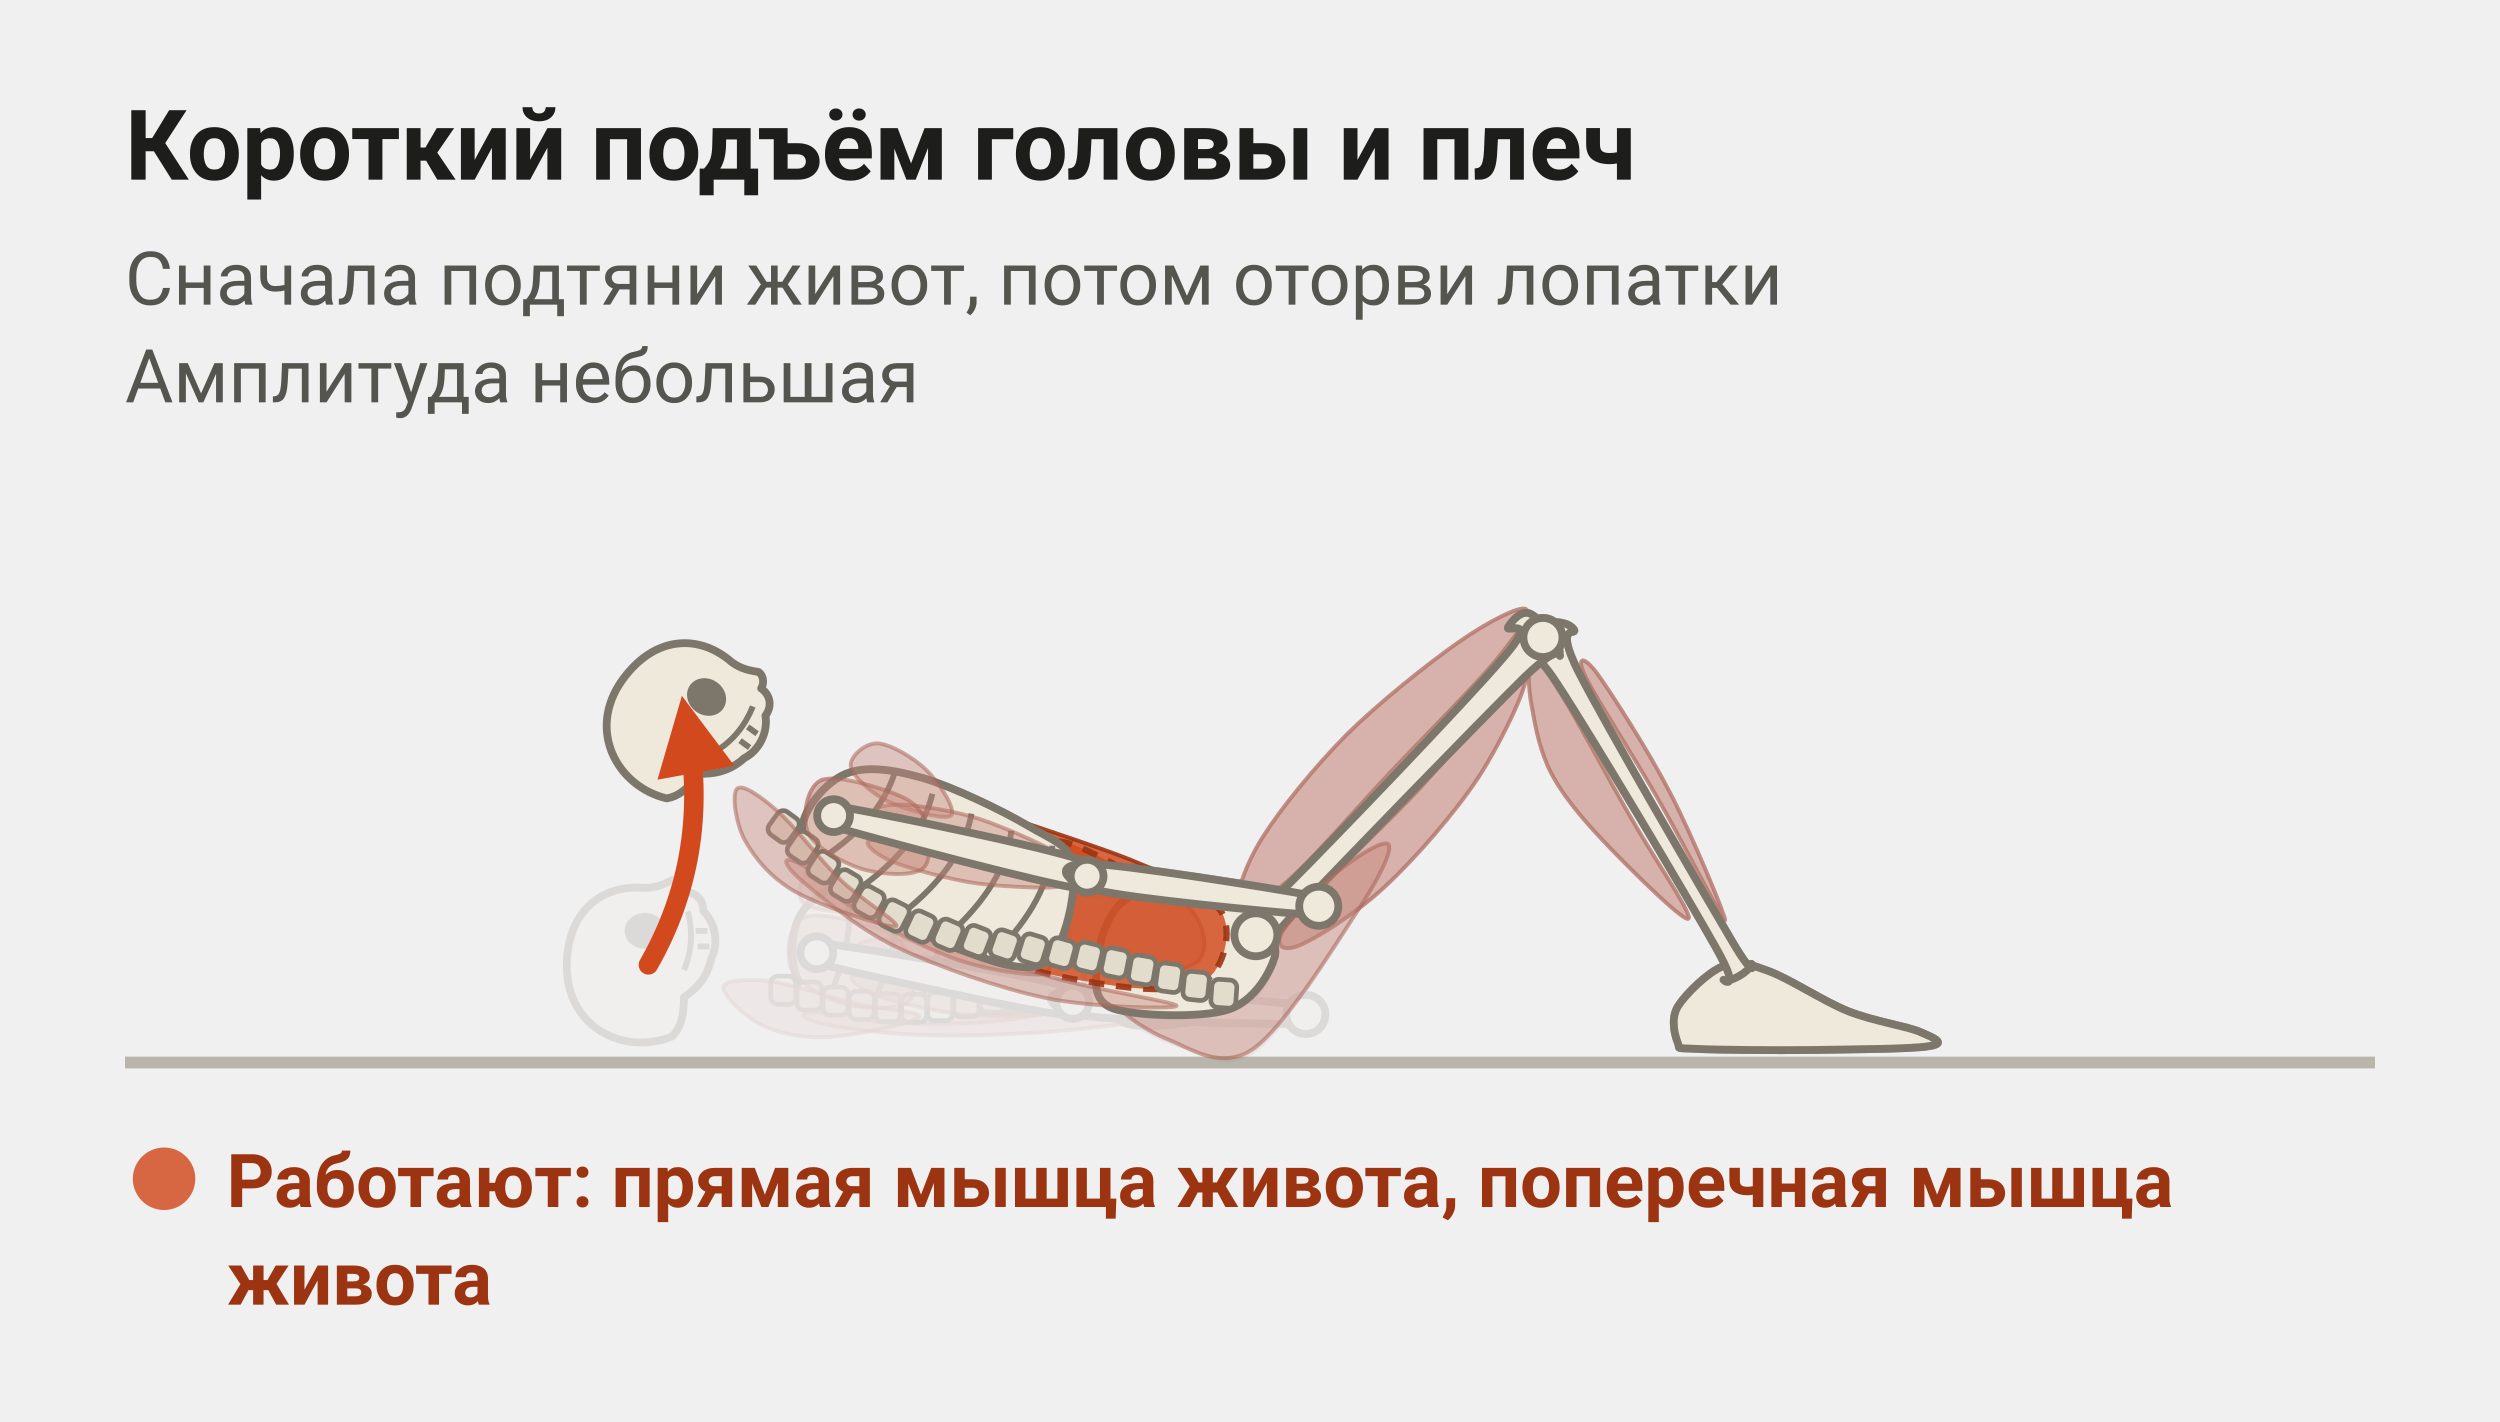
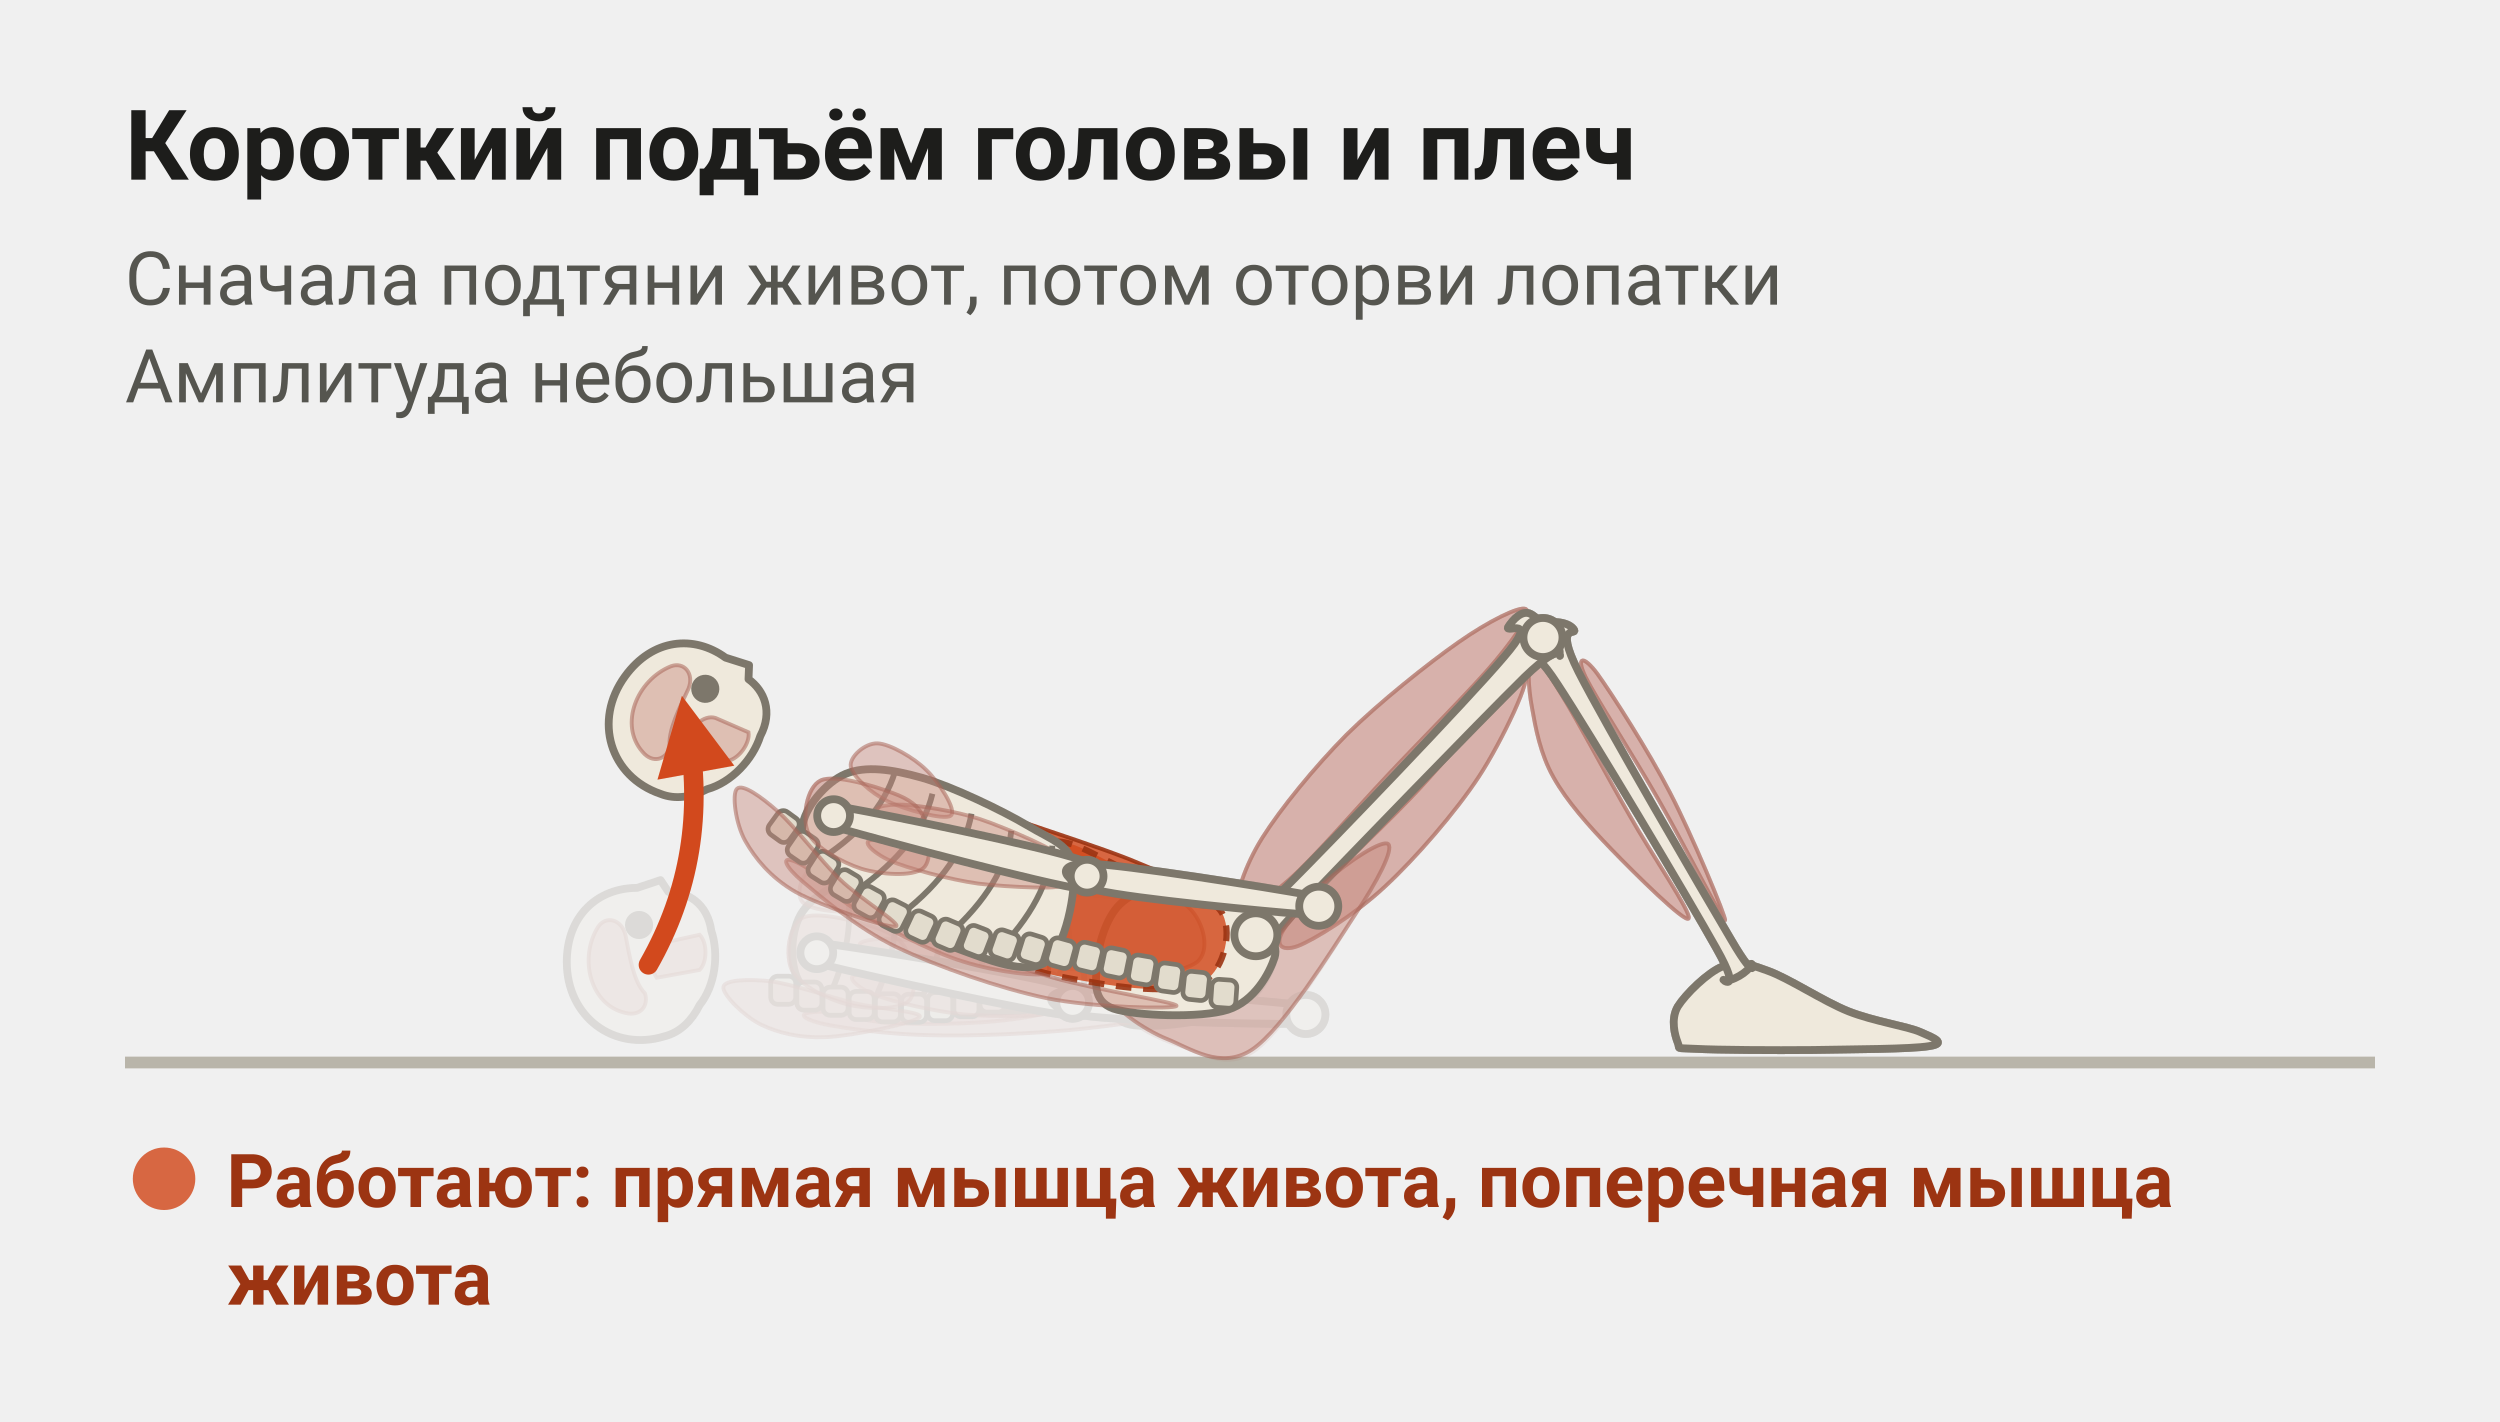
<svg xmlns="http://www.w3.org/2000/svg" viewBox="0 0 640 364" role="img" aria-label="Короткий подъём головы и плеч: Сначала подтяни живот, потом оторви лопатки">
  <style>
.bone{fill:#efe9dc;stroke:#7d776b;stroke-width:2;stroke-linejoin:round}
.joint{fill:#efe9dc;stroke:#7d776b;stroke-width:2}
.vert{fill:#e2dccd;stroke:#7d776b;stroke-width:1.2}
.m{fill:#c7867a;fill-opacity:.42;stroke:#a9665a;stroke-opacity:.55;stroke-width:1}
.on{fill:#d2491d;fill-opacity:.82;stroke:#9c3412;stroke-opacity:.9}
.plate{fill:#3a3a37;fill-opacity:.1;stroke:#3a3a37;stroke-width:3}
.bar{fill:#3a3a37}
.ghost{opacity:.18}
.ground{stroke:#b9b5aa;stroke-width:3}
.guide{stroke:#3d7fb8;stroke-width:2.5;stroke-dasharray:8 7;fill:none}
.arrow{stroke:#d2491d;stroke-width:5;fill:none;stroke-linecap:round;marker-end:url(#ah)}
.ahead{fill:#d2491d}
.lead{stroke:#6b6b66;stroke-width:1.5;fill:none}
.t{font:600 21px system-ui,-apple-system,"Segoe UI",Roboto,sans-serif;fill:#1d1d1b}
.s{font:400 18px system-ui,-apple-system,"Segoe UI",Roboto,sans-serif;fill:#55554f}
.ok{fill:#2e8b57}.bad{fill:#c0392b}
.balloon{fill:#3d7fb8;fill-opacity:.25;stroke:#3d7fb8;stroke-width:2}
@media (prefers-color-scheme:dark){
.bone,.joint{fill:#d9d3c4;stroke:#3b3934}.vert{fill:#c9c2b2;stroke:#3b3934}
.plate{fill:#ecebe6;fill-opacity:.12;stroke:#bdbbb3}.bar{fill:#bdbbb3}
.t{fill:#ecebe6}.s{fill:#a9a8a1}.lead{stroke:#9a9993}.ground{stroke:#55534d}
.arrow{stroke:#f0703f}.ahead{fill:#f0703f}.on{fill:#f0703f}
}
</style>
  <defs>
    <marker id="ah" viewBox="0 0 10 10" refX="6" refY="5" markerWidth="4" markerHeight="4" orient="auto">
      <path class="ahead" d="M0 0L10 5L0 10z" />
    </marker>
  </defs>
  <style>
.far{opacity:.5}.deep{stroke-dasharray:4 3;stroke-width:1.6}
.legend{font:600 19px system-ui,-apple-system,"Segoe UI",Roboto,sans-serif;fill:#9c3412}
.cue{font:400 19px system-ui,-apple-system,"Segoe UI",Roboto,sans-serif;fill:#55554f}
.ttl{font:700 25px system-ui,-apple-system,"Segoe UI",Roboto,sans-serif;fill:#1d1d1b}
.lg{fill:#d2491d;fill-opacity:.82}.okc{fill:#2e8b57}.badc{fill:#c0392b}
.mark{stroke:#fff;stroke-width:3.5;fill:none;stroke-linecap:round}
.floor{stroke:#b9b5aa;stroke-width:3}.equip{fill:#d9d5ca;stroke:#8f8a7e;stroke-width:2}
.cable{stroke:#8f8a7e;stroke-width:2;stroke-dasharray:6 5}
@media (prefers-color-scheme:dark){.legend{fill:#f59b72}.cue{fill:#a9a8a1}.ttl{fill:#ecebe6}
.lg{fill:#f0703f}.floor{stroke:#55534d}.equip{fill:#2c2c30;stroke:#77756d}.cable{stroke:#77756d}}
</style>
  <text class="ttl" x="32" y="46" text-anchor="start">Короткий подъём головы и плеч</text>
  <text class="cue" x="32" y="78" text-anchor="start">Сначала подтяни живот, потом оторви лопатки</text>
  <text class="cue" x="32" y="103" text-anchor="start">Амплитуда небольшая</text>
  <line class="floor" x1="32" y1="272" x2="608" y2="272" />
  <g class="ghost">
    <g class="far">
      <path class="m" d="M265.4 251.3C269.4 251.3 253.1 245.0 246.6 243.2C240.2 241.4 230.8 240.3 226.8 240.3C222.8 240.3 216.4 241.4 222.8 243.3C229.3 245.1 261.5 251.3 265.4 251.3Z" />
      <path class="m" d="M267.4 258.7C271.6 260.4 254.1 260.3 246.8 259.7C239.6 259.0 228.2 256.4 224.0 254.7C219.8 253.1 214.4 248.9 221.6 249.6C228.8 250.3 263.2 257.1 267.4 258.7Z" />
      <path class="m" d="M232.5 256.4C229.9 258.6 221.7 258.4 216.8 257.1C211.8 255.8 204.7 252.2 202.8 248.5C200.9 244.8 201.9 236.8 205.4 235.0C209.0 233.1 219.5 235.9 224.0 237.4C228.4 238.9 230.8 240.5 232.3 243.7C233.7 246.9 235.1 254.2 232.5 256.4Z" />
      <path class="bone" d="M273.9 260.0C284.2 260.9 283.0 255.5 272.7 252.5C262.4 249.4 223.1 243.2 212.3 241.7C201.5 240.2 208.0 242.7 207.8 243.6C207.6 244.5 200.2 244.4 211.2 247.1C222.2 249.8 263.7 259.1 273.9 260.0Z" />
      <path class="bone" d="M274.8 253.4C265.8 253.9 268.0 258.5 277.4 260.0C286.8 261.4 321.7 262.2 331.2 262.1C340.7 262.1 334.3 260.6 334.3 259.7C334.4 258.9 341.4 258.1 331.5 257.1C321.5 256.0 283.8 252.9 274.8 253.4Z" />
      <circle class="joint" cx="209.1" cy="243.9" r="4.2" />
      <circle class="joint" cx="274.6" cy="256.6" r="4.2" />
      <circle class="joint" cx="334.3" cy="259.7" r="5" />
      <path class="bone" d="M429.5 266.9C428.8 265.1 427.6 261.0 429.5 257.7C431.5 254.5 437.2 248.9 441.0 247.4C444.9 245.8 447.2 246.6 452.5 248.5C457.9 250.4 466.7 256.3 473.2 258.9C479.8 261.5 488.2 262.7 491.6 264.2C495.1 265.7 498.5 267.1 493.9 267.8C489.3 268.6 474.0 268.6 464.0 268.8C454.1 268.9 439.9 268.8 434.1 268.5C428.4 268.2 430.3 268.7 429.5 266.9Z" />
      <path class="m" d="M432.3 235.1C431.6 236.6 418.3 223.4 412.5 217.4C406.7 211.4 401.1 205.1 397.7 199.0C394.3 193.0 393.1 186.3 392.2 181.2C391.2 176.1 390.9 168.9 392.2 168.3C393.5 167.8 395.7 171.2 399.8 177.9C404.0 184.7 411.7 199.3 417.2 208.8C422.6 218.4 433.1 233.7 432.3 235.1Z" />
      <path class="m" d="M441.6 235.6C442.1 235.3 433.0 213.4 427.5 202.9C422.1 192.4 412.6 177.6 409.0 172.6C405.4 167.7 403.3 167.9 405.9 173.3C408.5 178.6 418.6 194.2 424.5 204.6C430.5 215.0 441.1 235.9 441.6 235.6Z" />
      <path class="bone" d="M448.2 247.0C448.5 245.3 450.5 253.1 443.2 240.6C435.8 228.1 410.8 185.2 404.1 172.0C397.4 158.7 404.4 163.0 402.8 161.0C401.2 159.0 396.6 158.8 394.5 160.0C392.5 161.2 389.8 165.6 390.5 168.2C391.2 170.7 390.6 162.6 398.7 175.1C406.9 187.5 432.3 230.1 439.4 242.8C446.5 255.4 440.0 250.2 441.4 250.9C442.9 251.6 447.9 248.7 448.2 247.0Z" />
      <path class="m" d="M390.0 173.0C392.9 172.1 384.5 189.8 378.6 198.8C372.7 207.8 362.3 219.8 354.5 227.0C346.8 234.2 336.2 240.7 332.2 242.2C328.1 243.7 325.2 242.1 330.1 235.8C334.9 229.4 351.3 214.6 361.3 204.1C371.3 193.7 387.1 173.9 390.0 173.0Z" />
      <path class="m" d="M390.6 155.9C389.0 155.1 381.1 159.0 373.4 164.4C365.8 169.7 353.1 179.8 344.7 188.1C336.4 196.5 327.8 207.1 323.2 214.4C318.6 221.7 315.9 230.2 317.1 232.0C318.2 233.8 323.5 230.9 329.9 225.3C336.3 219.7 346.5 207.7 355.3 198.4C364.1 189.0 377.0 176.2 382.9 169.1C388.8 162.0 392.1 156.7 390.6 155.9Z" />
      <path class="bone" d="M391.9 157.2C389.7 156.0 387.3 158.6 386.1 160.5C385.0 162.3 394.5 157.2 385.0 168.2C375.6 179.3 340.6 215.7 329.7 226.6C318.8 237.4 321.5 231.0 319.8 233.2C318.0 235.4 318.2 238.5 319.1 239.9C320.0 241.2 323.0 242.6 325.3 241.4C327.5 240.2 321.8 243.7 332.7 232.4C343.5 221.1 379.2 184.2 390.3 173.3C401.5 162.5 399.1 170.0 399.3 167.3C399.6 164.6 394.1 158.3 391.9 157.2Z" />
      <circle class="joint" cx="395.0" cy="163.2" r="5" />
    </g>
    <path class="bone" d="M429.5 266.9C428.8 265.1 427.6 261.0 429.5 257.7C431.5 254.5 437.2 248.9 441.0 247.4C444.9 245.8 447.2 246.6 452.5 248.5C457.9 250.4 466.7 256.3 473.2 258.9C479.8 261.5 488.2 262.7 491.6 264.2C495.1 265.7 498.5 267.1 493.9 267.8C489.3 268.6 474.0 268.6 464.0 268.8C454.1 268.9 439.9 268.8 434.1 268.5C428.4 268.2 430.3 268.7 429.5 266.9Z" />
    <path class="m" d="M432.3 235.1C431.6 236.6 418.3 223.4 412.5 217.4C406.7 211.4 401.1 205.1 397.7 199.0C394.3 193.0 393.1 186.3 392.2 181.2C391.2 176.1 390.9 168.9 392.2 168.3C393.5 167.8 395.7 171.2 399.8 177.9C404.0 184.7 411.7 199.3 417.2 208.8C422.6 218.4 433.1 233.7 432.3 235.1Z" />
    <path class="m" d="M441.6 235.6C442.1 235.3 433.0 213.4 427.5 202.9C422.1 192.4 412.6 177.6 409.0 172.6C405.4 167.7 403.3 167.9 405.9 173.3C408.5 178.6 418.6 194.2 424.5 204.6C430.5 215.0 441.1 235.9 441.6 235.6Z" />
    <path class="bone" d="M448.2 247.0C448.5 245.3 450.5 253.1 443.2 240.6C435.8 228.1 410.8 185.2 404.1 172.0C397.4 158.7 404.4 163.0 402.8 161.0C401.2 159.0 396.6 158.8 394.5 160.0C392.5 161.2 389.8 165.6 390.5 168.2C391.2 170.7 390.6 162.6 398.7 175.1C406.9 187.5 432.3 230.1 439.4 242.8C446.5 255.4 440.0 250.2 441.4 250.9C442.9 251.6 447.9 248.7 448.2 247.0Z" />
    <path class="m" d="M390.0 173.0C392.9 172.1 384.5 189.8 378.6 198.8C372.7 207.8 362.3 219.8 354.5 227.0C346.8 234.2 336.2 240.7 332.2 242.2C328.1 243.7 325.2 242.1 330.1 235.8C334.9 229.4 351.3 214.6 361.3 204.1C371.3 193.7 387.1 173.9 390.0 173.0Z" />
    <path class="m" d="M390.6 155.9C389.0 155.1 381.1 159.0 373.4 164.4C365.8 169.7 353.1 179.8 344.7 188.1C336.4 196.5 327.8 207.1 323.2 214.4C318.6 221.7 315.9 230.2 317.1 232.0C318.2 233.8 323.5 230.9 329.9 225.3C336.3 219.7 346.5 207.7 355.3 198.4C364.1 189.0 377.0 176.2 382.9 169.1C388.8 162.0 392.1 156.7 390.6 155.9Z" />
    <path class="bone" d="M391.9 157.2C389.7 156.0 387.3 158.6 386.1 160.5C385.0 162.3 394.5 157.2 385.0 168.2C375.6 179.3 340.6 215.7 329.7 226.6C318.8 237.4 321.5 231.0 319.8 233.2C318.0 235.4 318.2 238.5 319.1 239.9C320.0 241.2 323.0 242.6 325.3 241.4C327.5 240.2 321.8 243.7 332.7 232.4C343.5 221.1 379.2 184.2 390.3 173.3C401.5 162.5 399.1 170.0 399.3 167.3C399.6 164.6 394.1 158.3 391.9 157.2Z" />
    <circle class="joint" cx="395.0" cy="163.2" r="5" />
    <path class="m" d="M289.3 259.1C287.3 261.4 297.0 266.2 302.4 267.8C307.8 269.4 314.1 274.3 321.5 268.7C329.0 263.1 341.2 243.1 346.8 234.3C352.5 225.5 356.8 217.5 355.4 216.1C354.1 214.8 345.4 220.1 338.6 226.3C331.7 232.5 322.6 248.1 314.4 253.5C306.2 259.0 291.2 256.7 289.3 259.1Z" />
    <path class="bone" d="M326.3 245.0C325.3 249.1 321.7 256.0 315.6 258.8C309.4 261.7 294.6 263.4 289.3 262.3C283.9 261.1 283.9 256.3 283.3 251.9C282.7 247.5 282.7 240.1 285.7 235.8C288.7 231.6 296.2 227.8 301.2 226.6C306.2 225.5 312.2 227.6 315.6 228.9C319.0 230.3 319.8 232.0 321.5 234.7C323.3 237.4 327.3 241.0 326.3 245.0Z" />
    <circle class="joint" cx="321.5" cy="239.3" r="5.5" />
    <path class="m" d="M271.3 258.1C268.3 259.8 258.2 261.4 249.8 261.8C241.4 262.3 226.3 262.4 221.1 260.9C215.9 259.5 213.9 254.9 218.7 253.1C223.5 251.2 241.6 250.0 249.8 249.9C258.0 249.7 264.1 250.8 267.7 252.2C271.3 253.5 274.3 256.5 271.3 258.1Z" />
    <path class="m" d="M307.2 247.3C304.2 250.6 294.2 253.0 285.7 253.5C277.1 254.1 261.7 254.2 255.8 250.8C249.8 247.3 245.8 236.5 249.8 232.8C253.8 229.2 270.7 229.0 279.7 229.2C288.7 229.3 299.0 230.7 303.6 233.8C308.2 236.8 310.2 244.0 307.2 247.3Z" />
    <path class="m" d="M309.6 230.5C306.6 229.1 294.6 225.4 285.7 224.1C276.7 222.8 264.1 222.7 255.8 222.7C247.4 222.8 238.4 223.5 235.4 224.6C232.4 225.6 231.4 228.5 237.8 229.2C244.2 229.9 262.7 228.1 273.7 228.7C284.7 229.3 297.6 232.5 303.6 232.8C309.6 233.2 312.6 232.0 309.6 230.5Z" />
    <path class="m" d="M303.6 259.1C303.6 260.0 284.7 262.7 273.7 263.7C262.7 264.7 248.2 265.3 237.8 265.0C227.5 264.8 216.5 263.3 211.5 262.3C206.5 261.3 203.5 259.5 207.9 259.1C212.3 258.6 226.9 259.7 237.8 259.5C248.8 259.4 262.7 258.2 273.7 258.1C284.7 258.1 303.6 258.1 303.6 259.1Z" />
    <path class="bone" d="M271.3 254.9C267.7 259.8 258.6 258.5 249.8 259.1C241.0 259.6 226.3 259.5 218.7 258.1C211.1 256.8 206.5 254.9 204.3 250.8C202.1 246.6 202.3 237.8 205.5 233.3C208.7 228.8 215.1 225.3 223.5 223.6C231.8 222.0 247.8 222.2 255.8 223.2C263.7 224.2 268.7 224.3 271.3 229.6C273.9 234.9 274.9 250.0 271.3 254.9Z" />
    <path class="lead" style="stroke:#7d776b" d="M259.4 256.8Q267.7 239.3 264.1 225.9" />
    <path class="lead" style="stroke:#7d776b" d="M247.4 256.8Q255.8 239.3 252.2 225.9" />
    <path class="lead" style="stroke:#7d776b" d="M235.4 256.8Q243.8 239.3 240.2 225.9" />
    <path class="lead" style="stroke:#7d776b" d="M223.5 256.8Q231.8 239.3 228.3 225.9" />
    <path class="lead" style="stroke:#7d776b" d="M211.5 256.8Q219.9 239.3 216.3 225.9" />
    <path class="m" d="M235.4 228.7C236.2 226.7 228.1 222.4 223.5 221.3C218.9 220.3 210.9 220.7 207.9 222.3C204.9 223.9 203.7 229.2 205.5 231.0C207.3 232.8 213.7 233.7 218.7 233.3C223.7 232.9 234.6 230.7 235.4 228.7Z" />
    <rect class="vert" x="310.8" y="251.7" width="7.2" height="6.4" rx="1.8" transform="rotate(-90.0 314.4 254.9)" />
    <rect class="vert" x="304.1" y="250.2" width="7.2" height="6.4" rx="1.8" transform="rotate(-90.0 307.7 253.4)" />
    <rect class="vert" x="297.4" y="249.0" width="7.2" height="6.4" rx="1.8" transform="rotate(-90.0 301.0 252.2)" />
    <rect class="vert" x="290.7" y="248.0" width="7.2" height="6.4" rx="1.8" transform="rotate(-90.0 294.3 251.2)" />
    <rect class="vert" x="284.0" y="247.6" width="7.2" height="6.4" rx="1.8" transform="rotate(-90.0 287.6 250.8)" />
    <rect class="vert" x="277.3" y="247.7" width="7.2" height="6.4" rx="1.8" transform="rotate(-90.0 280.9 250.9)" />
    <rect class="vert" x="270.6" y="248.4" width="7.2" height="6.4" rx="1.8" transform="rotate(-90.0 274.2 251.6)" />
    <rect class="vert" x="263.9" y="249.5" width="7.2" height="6.4" rx="1.8" transform="rotate(-90.0 267.5 252.7)" />
    <rect class="vert" x="257.2" y="250.8" width="7.2" height="6.4" rx="1.8" transform="rotate(-90.0 260.8 254.0)" />
    <rect class="vert" x="250.5" y="252.3" width="7.2" height="6.4" rx="1.8" transform="rotate(-90.0 254.1 255.5)" />
    <rect class="vert" x="243.8" y="253.5" width="7.2" height="6.4" rx="1.8" transform="rotate(-90.0 247.4 256.7)" />
    <rect class="vert" x="237.1" y="254.5" width="7.2" height="6.4" rx="1.8" transform="rotate(-90.0 240.7 257.7)" />
    <rect class="vert" x="230.4" y="254.9" width="7.2" height="6.4" rx="1.8" transform="rotate(-90.0 234.0 258.1)" />
    <rect class="vert" x="223.7" y="254.8" width="7.2" height="6.4" rx="1.8" transform="rotate(-90.0 227.3 258.0)" />
    <rect class="vert" x="217.0" y="254.2" width="7.2" height="6.4" rx="1.8" transform="rotate(-90.0 220.6 257.4)" />
    <rect class="vert" x="210.3" y="253.1" width="7.2" height="6.4" rx="1.8" transform="rotate(-90.0 213.9 256.3)" />
    <rect class="vert" x="203.6" y="251.8" width="7.2" height="6.4" rx="1.8" transform="rotate(-90.0 207.2 255.0)" />
    <rect class="vert" x="196.9" y="250.3" width="7.2" height="6.4" rx="1.8" transform="rotate(-90.0 200.5 253.5)" />
    <path class="m" d="M235.4 260.4C234.2 261.9 218.3 265.2 211.5 265.5C204.7 265.8 199.2 264.4 194.8 262.3C190.4 260.1 184.8 254.5 185.2 252.6C185.6 250.8 191.6 250.6 197.2 251.2C202.7 251.9 212.3 255.2 218.7 256.8C225.1 258.3 236.6 259.0 235.4 260.4Z" />
    <g class="head" transform="matrix(0.000 -1.000 1.000 -0.000 166.1 247.3)">
-       <path class="bone" d="M-18 6C-23 -6 -16 -21 0 -21C14 -21 21 -12 20 -1C20 2 21 4 22 6C22 8 20 9 19 9C19 12 17 14 14 14C11 17 6 18 2 16C-3 15 -6 12 -8 9C-13 9 -16 8 -18 6Z" />
-       <ellipse cx="9" cy="-1" rx="4.6" ry="5.2" fill="#7d776b" />
-       <path class="lead" style="stroke:#7d776b" d="M-1 9Q6 12 14 10M5 12.5v3M9 12v3" />
+       <path class="bone" d="M-18 4C-22 -9 -13 -21 1 -21C13 -21 20 -13 20 -3L22 3L19 5C19 10 16 15 9 16C3 18 -5 17 -10 13C-14 11 -17 8 -18 4Z" />
+       <path class="m" d="M-12 -6C-10 -15 2 -18 10 -13C13 -11 12 -7 8 -6C3 -5 -4 -4 -7 -1C-10 0 -13 -2 -12 -6Z" />
+       <path class="m" d="M-3 2C0 0 5 1 6 4L8 13C6 15 1 15 -1 13Z" />
+       <circle cx="10.5" cy="-2.5" r="3.6" fill="#7d776b" />
    </g>
    <path class="m" d="M265.4 251.3C269.4 251.3 253.1 245.0 246.6 243.2C240.2 241.4 230.8 240.3 226.8 240.3C222.8 240.3 216.4 241.4 222.8 243.3C229.3 245.1 261.5 251.3 265.4 251.3Z" />
    <path class="m" d="M267.4 258.7C271.6 260.4 254.1 260.3 246.8 259.7C239.6 259.0 228.2 256.4 224.0 254.7C219.8 253.1 214.4 248.9 221.6 249.6C228.8 250.3 263.2 257.1 267.4 258.7Z" />
    <path class="m" d="M232.5 256.4C229.9 258.6 221.7 258.4 216.8 257.1C211.8 255.8 204.7 252.2 202.8 248.5C200.9 244.8 201.9 236.8 205.4 235.0C209.0 233.1 219.5 235.9 224.0 237.4C228.4 238.9 230.8 240.5 232.3 243.7C233.7 246.9 235.1 254.2 232.5 256.4Z" />
    <path class="bone" d="M273.9 260.0C284.2 260.9 283.0 255.5 272.7 252.5C262.4 249.4 223.1 243.2 212.3 241.7C201.5 240.2 208.0 242.7 207.8 243.6C207.6 244.5 200.2 244.4 211.2 247.1C222.2 249.8 263.7 259.1 273.9 260.0Z" />
    <path class="bone" d="M274.8 253.4C265.8 253.9 268.0 258.5 277.4 260.0C286.8 261.4 321.7 262.2 331.2 262.1C340.7 262.1 334.3 260.6 334.3 259.7C334.4 258.9 341.4 258.1 331.5 257.1C321.5 256.0 283.8 252.9 274.8 253.4Z" />
    <circle class="joint" cx="209.1" cy="243.9" r="4.2" />
    <circle class="joint" cx="274.6" cy="256.6" r="4.2" />
    <circle class="joint" cx="334.3" cy="259.7" r="5" />
  </g>
  <g>
    <g class="far">
      <path class="m" d="M269.4 218.6C273.3 218.8 257.3 211.8 250.9 209.7C244.6 207.6 235.2 206.2 231.2 206.0C227.3 205.8 220.8 206.7 227.1 208.8C233.5 210.9 265.4 218.5 269.4 218.6Z" />
      <path class="m" d="M271.0 226.1C275.2 228.0 257.6 227.1 250.4 226.2C243.2 225.2 232.0 222.2 227.8 220.3C223.7 218.5 218.5 214.1 225.7 215.1C232.9 216.0 266.9 224.3 271.0 226.1Z" />
      <path class="m" d="M236.3 222.3C233.6 224.5 225.4 223.9 220.5 222.4C215.6 220.8 208.6 217.0 206.9 213.2C205.2 209.4 206.5 201.5 210.1 199.8C213.7 198.1 224.1 201.3 228.5 203.0C232.9 204.6 235.3 206.4 236.6 209.6C237.8 212.9 238.9 220.2 236.3 222.3Z" />
      <path class="bone" d="M277.5 227.7C287.7 229.0 286.7 223.6 276.6 220.1C266.4 216.6 227.4 208.7 216.7 206.8C205.9 204.9 212.3 207.6 212.1 208.5C211.9 209.4 204.5 209.0 215.4 212.2C226.3 215.3 267.3 226.3 277.5 227.7Z" />
      <path class="bone" d="M278.7 221.1C269.7 220.9 271.6 225.7 280.9 227.9C290.1 230.1 324.9 233.4 334.3 234.1C343.8 234.8 337.5 232.8 337.6 232.0C337.7 231.2 344.8 230.9 335.0 229.1C325.2 227.3 287.7 221.3 278.7 221.1Z" />
      <circle class="joint" cx="213.4" cy="208.8" r="4.2" />
      <circle class="joint" cx="278.3" cy="224.3" r="4.2" />
      <circle class="joint" cx="337.6" cy="232.0" r="5" />
      <path class="bone" d="M429.5 266.9C428.8 265.1 427.6 261.0 429.5 257.7C431.5 254.5 437.2 248.9 441.0 247.4C444.9 245.8 447.2 246.6 452.5 248.5C457.9 250.4 466.7 256.3 473.2 258.9C479.8 261.5 488.2 262.7 491.6 264.2C495.1 265.7 498.5 267.1 493.9 267.8C489.3 268.6 474.0 268.6 464.0 268.8C454.1 268.9 439.9 268.8 434.1 268.5C428.4 268.2 430.3 268.7 429.5 266.9Z" />
      <path class="m" d="M432.3 235.1C431.6 236.6 418.3 223.4 412.5 217.4C406.7 211.4 401.1 205.1 397.7 199.0C394.3 193.0 393.1 186.3 392.2 181.2C391.2 176.1 390.9 168.9 392.2 168.3C393.5 167.8 395.7 171.2 399.8 177.9C404.0 184.7 411.7 199.3 417.2 208.8C422.6 218.4 433.1 233.7 432.3 235.1Z" />
      <path class="m" d="M441.6 235.6C442.1 235.3 433.0 213.4 427.5 202.9C422.1 192.4 412.6 177.6 409.0 172.6C405.4 167.7 403.3 167.9 405.9 173.3C408.5 178.6 418.6 194.2 424.5 204.6C430.5 215.0 441.1 235.9 441.6 235.6Z" />
      <path class="bone" d="M448.2 247.0C448.5 245.3 450.5 253.1 443.2 240.6C435.8 228.1 410.8 185.2 404.1 172.0C397.4 158.7 404.4 163.0 402.8 161.0C401.2 159.0 396.6 158.8 394.5 160.0C392.5 161.2 389.8 165.6 390.5 168.2C391.2 170.7 390.6 162.6 398.7 175.1C406.9 187.5 432.3 230.1 439.4 242.8C446.5 255.4 440.0 250.2 441.4 250.9C442.9 251.6 447.9 248.7 448.2 247.0Z" />
      <path class="m" d="M390.0 173.0C392.9 172.1 384.5 189.8 378.6 198.8C372.7 207.8 362.3 219.8 354.5 227.0C346.8 234.2 336.2 240.7 332.2 242.2C328.1 243.7 325.2 242.1 330.1 235.8C334.9 229.4 351.3 214.6 361.3 204.1C371.3 193.7 387.1 173.9 390.0 173.0Z" />
      <path class="m" d="M390.6 155.9C389.0 155.1 381.1 159.0 373.4 164.4C365.8 169.7 353.1 179.8 344.7 188.1C336.4 196.5 327.8 207.1 323.2 214.4C318.6 221.7 315.9 230.2 317.1 232.0C318.2 233.8 323.5 230.9 329.9 225.3C336.3 219.7 346.5 207.7 355.3 198.4C364.1 189.0 377.0 176.2 382.9 169.1C388.8 162.0 392.1 156.7 390.6 155.9Z" />
      <path class="bone" d="M391.9 157.2C389.7 156.0 387.3 158.6 386.1 160.5C385.0 162.3 394.5 157.2 385.0 168.2C375.6 179.3 340.6 215.7 329.7 226.6C318.8 237.4 321.5 231.0 319.8 233.2C318.0 235.4 318.2 238.5 319.1 239.9C320.0 241.2 323.0 242.6 325.3 241.4C327.5 240.2 321.8 243.7 332.7 232.4C343.5 221.1 379.2 184.2 390.3 173.3C401.5 162.5 399.1 170.0 399.3 167.3C399.6 164.6 394.1 158.3 391.9 157.2Z" />
      <circle class="joint" cx="395.0" cy="163.2" r="5" />
    </g>
    <path class="bone" d="M429.5 266.9C428.8 265.1 427.6 261.0 429.5 257.7C431.5 254.5 437.2 248.9 441.0 247.4C444.9 245.8 447.2 246.6 452.5 248.5C457.9 250.4 466.7 256.3 473.2 258.9C479.8 261.5 488.2 262.7 491.6 264.2C495.1 265.7 498.5 267.1 493.9 267.8C489.3 268.6 474.0 268.6 464.0 268.8C454.1 268.9 439.9 268.8 434.1 268.5C428.4 268.2 430.3 268.7 429.5 266.9Z" />
    <path class="m" d="M432.3 235.1C431.6 236.6 418.3 223.4 412.5 217.4C406.7 211.4 401.1 205.1 397.7 199.0C394.3 193.0 393.1 186.3 392.2 181.2C391.2 176.1 390.9 168.9 392.2 168.3C393.5 167.8 395.7 171.2 399.8 177.9C404.0 184.7 411.7 199.3 417.2 208.8C422.6 218.4 433.1 233.7 432.3 235.1Z" />
    <path class="m" d="M441.6 235.6C442.1 235.3 433.0 213.4 427.5 202.9C422.1 192.4 412.6 177.6 409.0 172.6C405.4 167.7 403.3 167.9 405.9 173.3C408.5 178.6 418.6 194.2 424.5 204.6C430.5 215.0 441.1 235.9 441.6 235.6Z" />
    <path class="bone" d="M448.2 247.0C448.5 245.3 450.5 253.1 443.2 240.6C435.8 228.1 410.8 185.2 404.1 172.0C397.4 158.7 404.4 163.0 402.8 161.0C401.2 159.0 396.6 158.8 394.5 160.0C392.5 161.2 389.8 165.6 390.5 168.2C391.2 170.7 390.6 162.6 398.7 175.1C406.9 187.5 432.3 230.1 439.4 242.8C446.5 255.4 440.0 250.2 441.4 250.9C442.9 251.6 447.9 248.7 448.2 247.0Z" />
    <path class="m" d="M390.0 173.0C392.9 172.1 384.5 189.8 378.6 198.8C372.7 207.8 362.3 219.8 354.5 227.0C346.8 234.2 336.2 240.7 332.2 242.2C328.1 243.7 325.2 242.1 330.1 235.8C334.9 229.4 351.3 214.6 361.3 204.1C371.3 193.7 387.1 173.9 390.0 173.0Z" />
    <path class="m" d="M390.6 155.9C389.0 155.1 381.1 159.0 373.4 164.4C365.8 169.7 353.1 179.8 344.7 188.1C336.4 196.5 327.8 207.1 323.2 214.4C318.6 221.7 315.9 230.2 317.1 232.0C318.2 233.8 323.5 230.9 329.9 225.3C336.3 219.7 346.5 207.7 355.3 198.4C364.1 189.0 377.0 176.2 382.9 169.1C388.8 162.0 392.1 156.7 390.6 155.9Z" />
    <path class="bone" d="M391.9 157.2C389.7 156.0 387.3 158.6 386.1 160.5C385.0 162.3 394.5 157.2 385.0 168.2C375.6 179.3 340.6 215.7 329.7 226.6C318.8 237.4 321.5 231.0 319.8 233.2C318.0 235.4 318.2 238.5 319.1 239.9C320.0 241.2 323.0 242.6 325.3 241.4C327.5 240.2 321.8 243.7 332.7 232.4C343.5 221.1 379.2 184.2 390.3 173.3C401.5 162.5 399.1 170.0 399.3 167.3C399.6 164.6 394.1 158.3 391.9 157.2Z" />
    <circle class="joint" cx="395.0" cy="163.2" r="5" />
    <path class="m" d="M285.7 255.0C283.2 257.1 293.0 263.7 298.8 266.0C304.6 268.3 312.5 274.0 320.5 268.7C328.5 263.4 341.0 243.1 346.8 234.3C352.7 225.5 356.8 217.5 355.4 216.1C354.1 214.8 345.6 220.1 338.6 226.3C331.6 232.5 322.2 248.4 313.4 253.1C304.6 257.9 288.1 252.8 285.7 255.0Z" />
    <path class="bone" d="M326.3 245.1C325.0 249.1 321.2 256.3 314.3 258.5C307.4 260.7 290.6 260.1 285.0 258.2C279.5 256.2 280.6 251.1 280.8 246.7C281.1 242.2 283.0 235.1 286.7 231.5C290.4 227.9 298.1 225.5 303.0 225.0C307.9 224.6 313.1 227.1 316.2 228.7C319.4 230.3 320.0 231.9 321.7 234.7C323.4 237.4 327.5 241.2 326.3 245.1Z" />
    <circle class="joint" cx="321.5" cy="239.3" r="5.5" />
    <path class="m" d="M266.8 249.4C263.2 249.8 251.8 248.3 243.2 245.0C234.6 241.8 219.5 233.9 215.1 230.0C210.7 226.2 211.5 221.3 216.9 222.0C222.3 222.6 239.8 230.6 247.7 234.0C255.7 237.4 261.6 240.0 264.8 242.6C268.0 245.2 270.4 249.0 266.8 249.4Z" />
    <path class="m" d="M306.4 246.3C302.8 249.0 291.8 250.3 283.0 248.8C274.1 247.3 258.1 242.2 253.3 237.2C248.5 232.1 249.3 220.5 254.2 218.3C259.1 216.0 274.2 221.3 282.6 223.7C290.9 226.0 300.4 228.6 304.4 232.4C308.3 236.2 309.9 243.5 306.4 246.3Z" />
    <path class="m on" d="M310.4 229.8C307.9 227.9 297.1 223.2 289.2 220.0C281.3 216.9 270.5 213.4 263.2 210.9C255.9 208.4 248.3 205.2 245.3 205.1C242.3 205.0 239.9 207.4 245.3 210.2C250.6 213.0 267.4 218.3 277.2 221.8C287.1 225.3 298.9 230.1 304.5 231.5C310.0 232.8 313.0 231.7 310.4 229.8Z" />
    <path class="m on deep" d="M312.5 233.2C309.1 228.5 296.2 225.5 288.6 222.7C281.1 219.9 272.7 213.0 267.2 216.3C261.6 219.5 252.9 236.4 255.4 242.4C258.0 248.3 273.5 250.5 282.3 251.9C291.1 253.4 303.4 254.2 308.4 251.1C313.4 248.0 315.8 238.0 312.5 233.2Z" />
    <path class="m" d="M301.2 257.5C301.0 258.4 279.8 258.0 267.8 255.5C255.9 253.0 240.1 247.5 229.6 242.5C219.2 237.5 209.7 229.2 205.4 225.6C201.1 222.0 199.4 218.7 203.9 220.7C208.3 222.7 221.1 232.6 232.1 237.5C243.0 242.5 257.8 246.8 269.3 250.2C280.8 253.5 301.5 256.6 301.2 257.5Z" />
    <path class="bone" d="M267.7 246.3C262.6 249.7 253.1 245.8 244.2 242.5C235.3 239.2 220.7 231.4 214.3 226.3C207.8 221.2 205.0 216.4 205.4 211.7C205.8 207.0 211.4 200.2 216.5 198.1C221.6 196.0 228.2 196.9 236.0 199.1C243.7 201.3 256.6 207.5 263.0 211.3C269.5 215.2 274.0 216.2 274.8 222.1C275.6 227.9 272.8 242.9 267.7 246.3Z" />
    <path class="lead" style="stroke:#7d776b" d="M254.8 244.1Q268.6 230.3 269.4 216.5" />
    <path class="lead" style="stroke:#7d776b" d="M242.7 239.4Q257.3 226.4 258.9 212.7" />
    <path class="lead" style="stroke:#7d776b" d="M230.9 233.9Q246.3 221.8 248.7 208.3" />
    <path class="lead" style="stroke:#7d776b" d="M219.5 227.8Q235.5 216.6 238.7 203.2" />
    <path class="lead" style="stroke:#7d776b" d="M208.4 221.0Q225.1 210.8 229.1 197.6" />
    <path class="m" d="M243.4 208.8C245.1 207.5 240.3 200.1 237.1 197.1C234.0 194.0 227.8 190.4 224.6 190.3C221.4 190.2 217.4 193.8 217.8 196.2C218.2 198.7 222.9 203.0 227.2 205.1C231.4 207.2 241.8 210.1 243.4 208.8Z" />
    <rect class="vert" x="309.7" y="251.2" width="7.2" height="6.4" rx="1.8" transform="rotate(-86.0 313.3 254.4)" />
    <rect class="vert" x="302.6" y="249.2" width="7.2" height="6.4" rx="1.8" transform="rotate(-84.1 306.2 252.4)" />
    <rect class="vert" x="295.7" y="247.1" width="7.2" height="6.4" rx="1.8" transform="rotate(-82.2 299.3 250.3)" />
    <rect class="vert" x="288.8" y="245.1" width="7.2" height="6.4" rx="1.8" transform="rotate(-80.2 292.4 248.3)" />
    <rect class="vert" x="281.9" y="243.3" width="7.2" height="6.4" rx="1.8" transform="rotate(-78.3 285.5 246.5)" />
    <rect class="vert" x="275.0" y="241.9" width="7.2" height="6.4" rx="1.8" transform="rotate(-76.4 278.6 245.1)" />
    <rect class="vert" x="268.0" y="240.8" width="7.2" height="6.4" rx="1.8" transform="rotate(-74.5 271.6 244.0)" />
    <rect class="vert" x="260.8" y="239.8" width="7.2" height="6.4" rx="1.8" transform="rotate(-72.6 264.4 243.0)" />
    <rect class="vert" x="253.6" y="238.8" width="7.2" height="6.4" rx="1.8" transform="rotate(-70.7 257.2 242.0)" />
    <rect class="vert" x="246.3" y="237.7" width="7.2" height="6.4" rx="1.8" transform="rotate(-68.8 249.9 240.9)" />
    <rect class="vert" x="239.1" y="236.1" width="7.2" height="6.4" rx="1.8" transform="rotate(-66.9 242.7 239.3)" />
    <rect class="vert" x="232.1" y="234.0" width="7.2" height="6.4" rx="1.8" transform="rotate(-65.0 235.7 237.2)" />
    <rect class="vert" x="225.3" y="231.2" width="7.2" height="6.4" rx="1.8" transform="rotate(-63.1 228.9 234.4)" />
    <rect class="vert" x="218.9" y="227.7" width="7.2" height="6.4" rx="1.8" transform="rotate(-61.2 222.5 230.9)" />
    <rect class="vert" x="212.9" y="223.5" width="7.2" height="6.4" rx="1.8" transform="rotate(-59.3 216.5 226.7)" />
    <rect class="vert" x="207.2" y="218.8" width="7.2" height="6.4" rx="1.8" transform="rotate(-57.4 210.8 222.0)" />
    <rect class="vert" x="201.9" y="213.7" width="7.2" height="6.4" rx="1.8" transform="rotate(-55.5 205.5 216.9)" />
    <rect class="vert" x="197.0" y="208.4" width="7.2" height="6.4" rx="1.8" transform="rotate(-54.0 200.6 211.6)" />
    <path class="m" d="M229.3 237.2C227.4 237.7 210.0 231.9 203.6 228.3C197.2 224.6 193.3 219.7 190.8 215.3C188.3 210.9 187.3 203.1 188.7 201.9C190.1 200.6 194.8 203.9 199.2 207.8C203.6 211.7 210.0 220.2 215.0 225.1C220.0 230.0 231.2 236.7 229.3 237.2Z" />
    <g class="head" transform="matrix(0.588 -0.809 0.809 0.588 176.4 186.3)">
-       <path class="bone" d="M-18 6C-23 -6 -16 -21 0 -21C14 -21 21 -12 20 -1C20 2 21 4 22 6C22 8 20 9 19 9C19 12 17 14 14 14C11 17 6 18 2 16C-3 15 -6 12 -8 9C-13 9 -16 8 -18 6Z" />
-       <ellipse cx="9" cy="-1" rx="4.6" ry="5.2" fill="#7d776b" />
-       <path class="lead" style="stroke:#7d776b" d="M-1 9Q6 12 14 10M5 12.5v3M9 12v3" />
+       <path class="bone" d="M-18 4C-22 -9 -13 -21 1 -21C13 -21 20 -13 20 -3L22 3L19 5C19 10 16 15 9 16C3 18 -5 17 -10 13C-14 11 -17 8 -18 4Z" />
+       <path class="m" d="M-12 -6C-10 -15 2 -18 10 -13C13 -11 12 -7 8 -6C3 -5 -4 -4 -7 -1C-10 0 -13 -2 -12 -6Z" />
+       <path class="m" d="M-3 2C0 0 5 1 6 4L8 13C6 15 1 15 -1 13Z" />
+       <circle cx="10.5" cy="-2.5" r="3.6" fill="#7d776b" />
    </g>
    <path class="m" d="M269.4 218.6C273.3 218.8 257.3 211.8 250.9 209.7C244.6 207.6 235.2 206.2 231.2 206.0C227.3 205.8 220.8 206.7 227.1 208.8C233.5 210.9 265.4 218.5 269.4 218.6Z" />
    <path class="m" d="M271.0 226.1C275.2 228.0 257.6 227.1 250.4 226.2C243.2 225.2 232.0 222.2 227.8 220.3C223.7 218.5 218.5 214.1 225.7 215.1C232.9 216.0 266.9 224.3 271.0 226.1Z" />
    <path class="m" d="M236.3 222.3C233.6 224.5 225.4 223.9 220.5 222.4C215.6 220.8 208.6 217.0 206.9 213.2C205.2 209.4 206.5 201.5 210.1 199.8C213.7 198.1 224.1 201.3 228.5 203.0C232.9 204.6 235.3 206.4 236.6 209.6C237.8 212.9 238.9 220.2 236.3 222.3Z" />
    <path class="bone" d="M277.5 227.7C287.7 229.0 286.7 223.6 276.6 220.1C266.4 216.6 227.4 208.7 216.7 206.8C205.9 204.9 212.3 207.6 212.1 208.5C211.9 209.4 204.5 209.0 215.4 212.2C226.3 215.3 267.3 226.3 277.5 227.7Z" />
    <path class="bone" d="M278.7 221.1C269.7 220.9 271.6 225.7 280.9 227.9C290.1 230.1 324.9 233.4 334.3 234.1C343.8 234.8 337.5 232.8 337.6 232.0C337.7 231.2 344.8 230.9 335.0 229.1C325.2 227.3 287.7 221.3 278.7 221.1Z" />
    <circle class="joint" cx="213.4" cy="208.8" r="4.2" />
    <circle class="joint" cx="278.3" cy="224.3" r="4.2" />
    <circle class="joint" cx="337.6" cy="232.0" r="5" />
  </g>
  <path class="arrow" d="M166 247Q182 219 176 186" />
  <circle class="lg" cx="42" cy="301.765" r="8" />
  <text class="legend" x="58" y="309" text-anchor="start">Работают: прямая мышца живота, поперечная мышца</text>
  <text class="legend" x="58" y="334" text-anchor="start">живота</text>
</svg>
